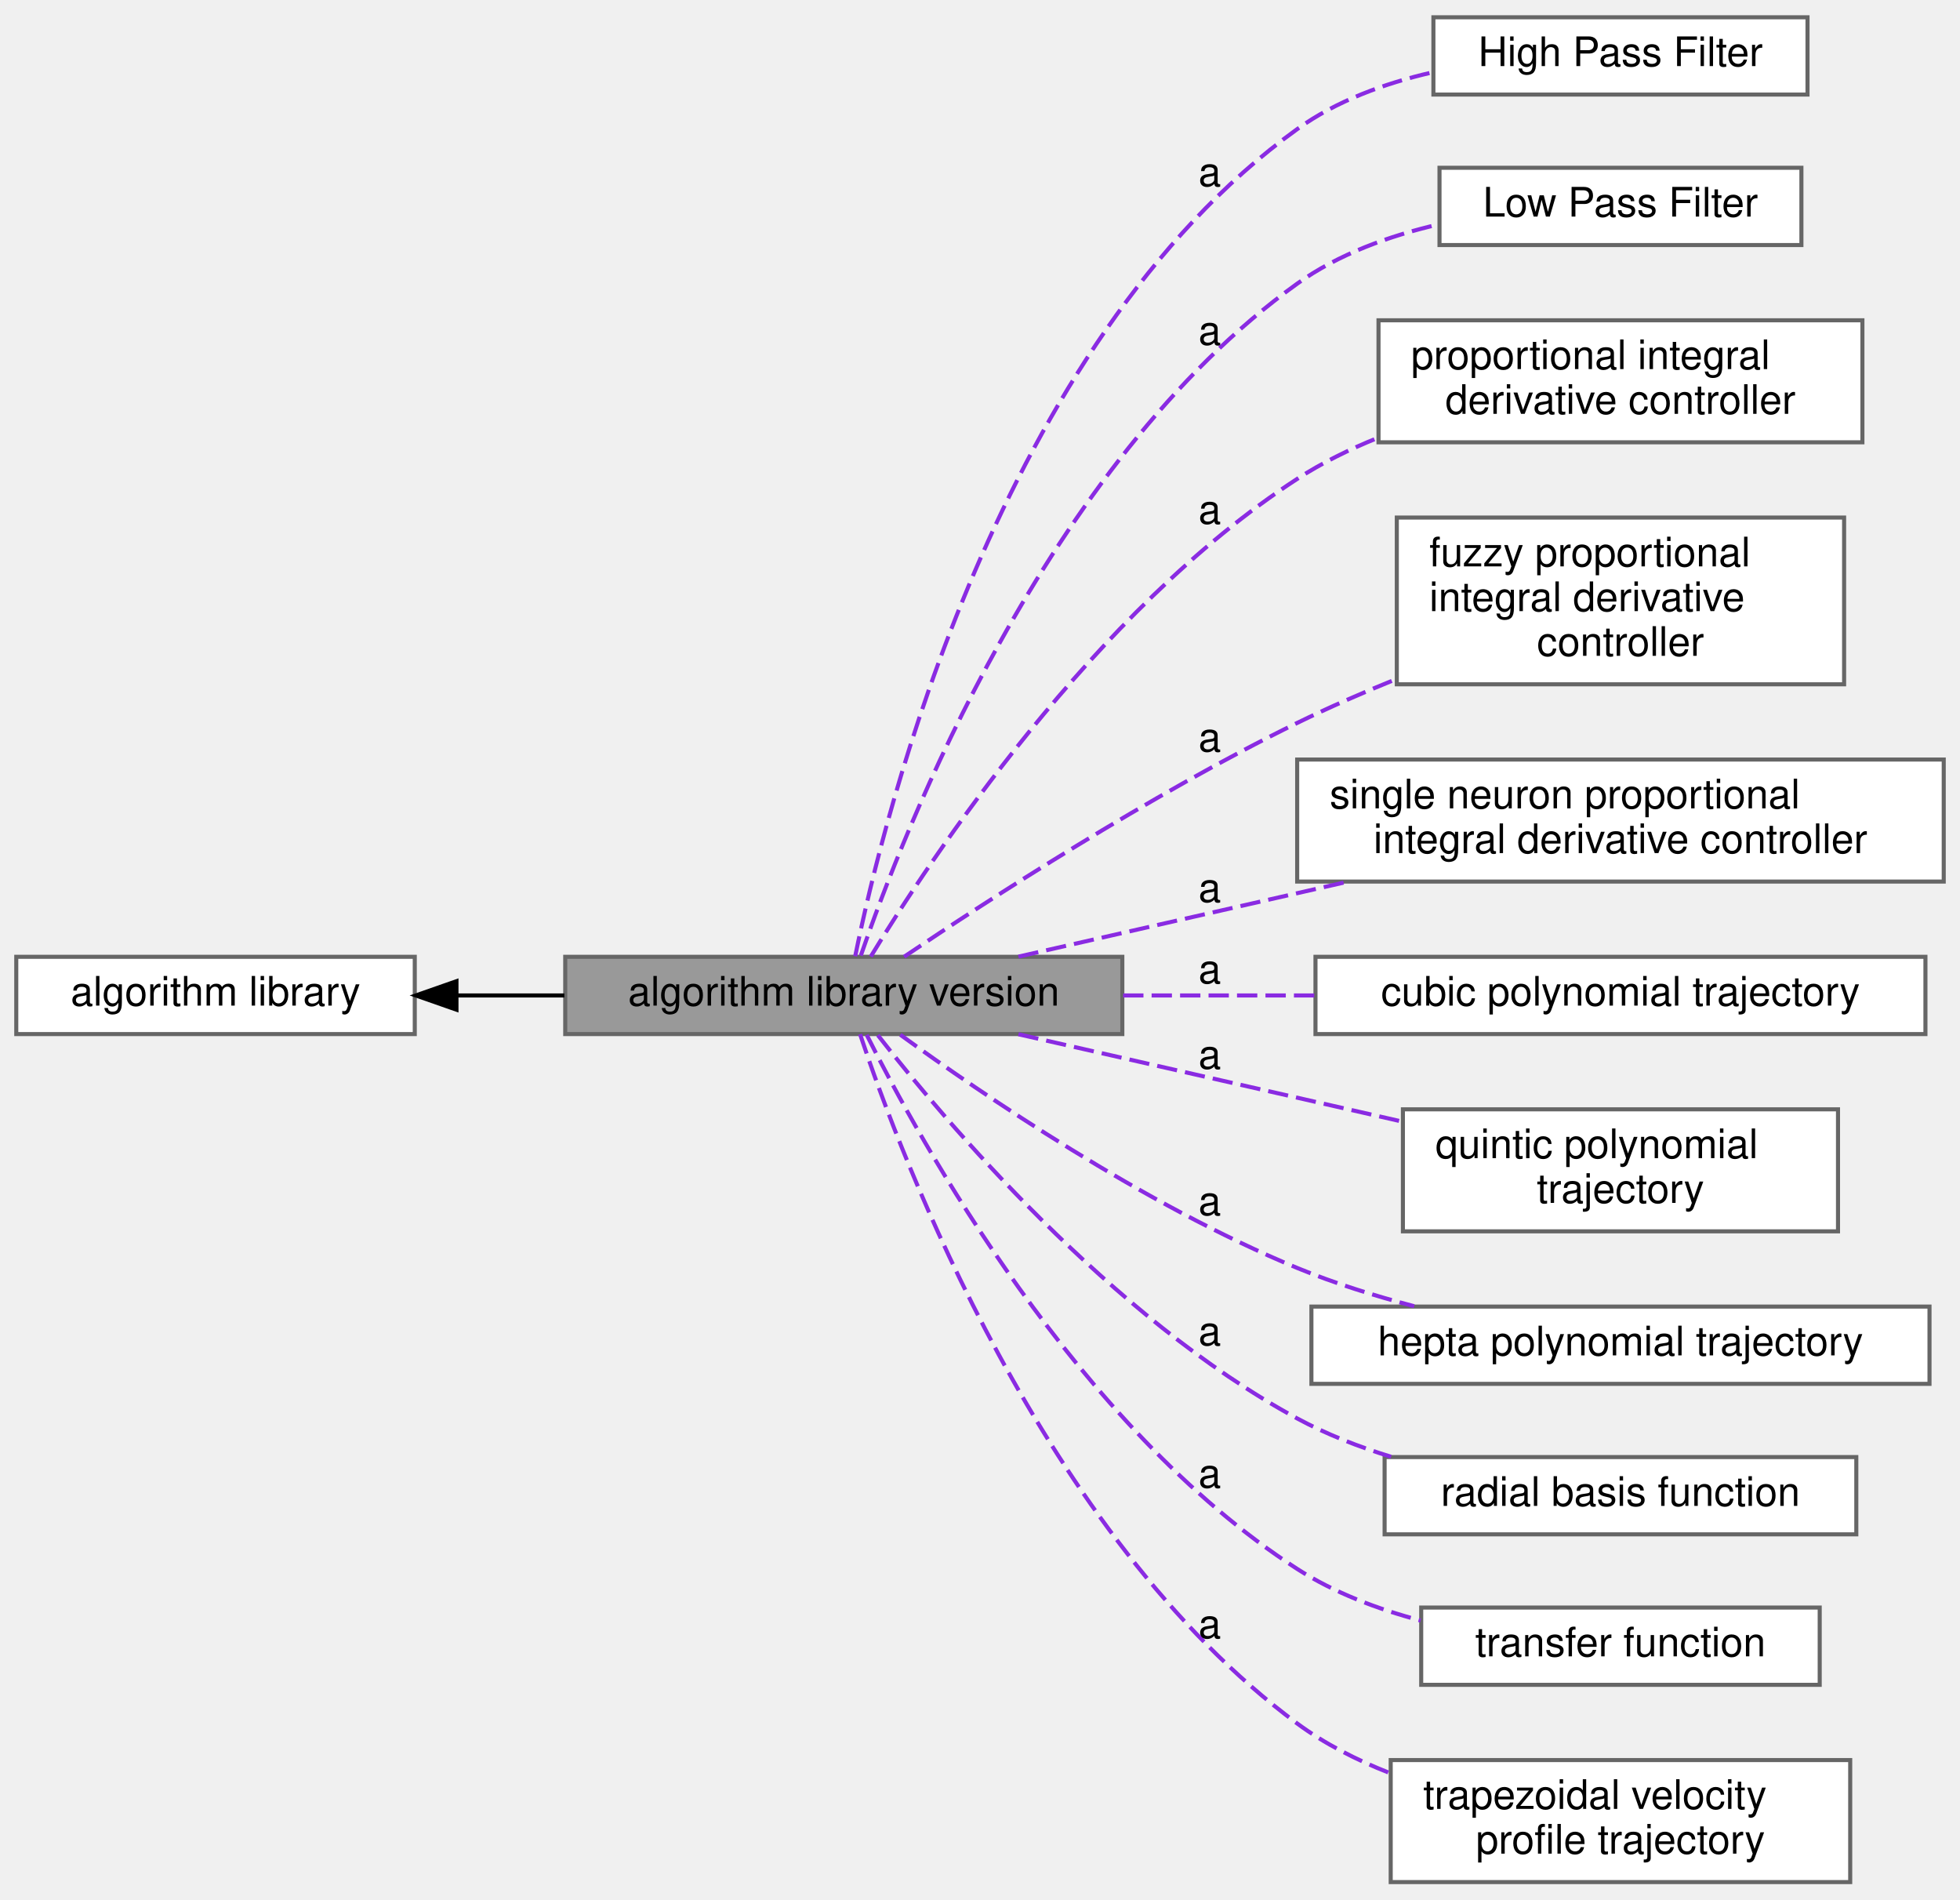
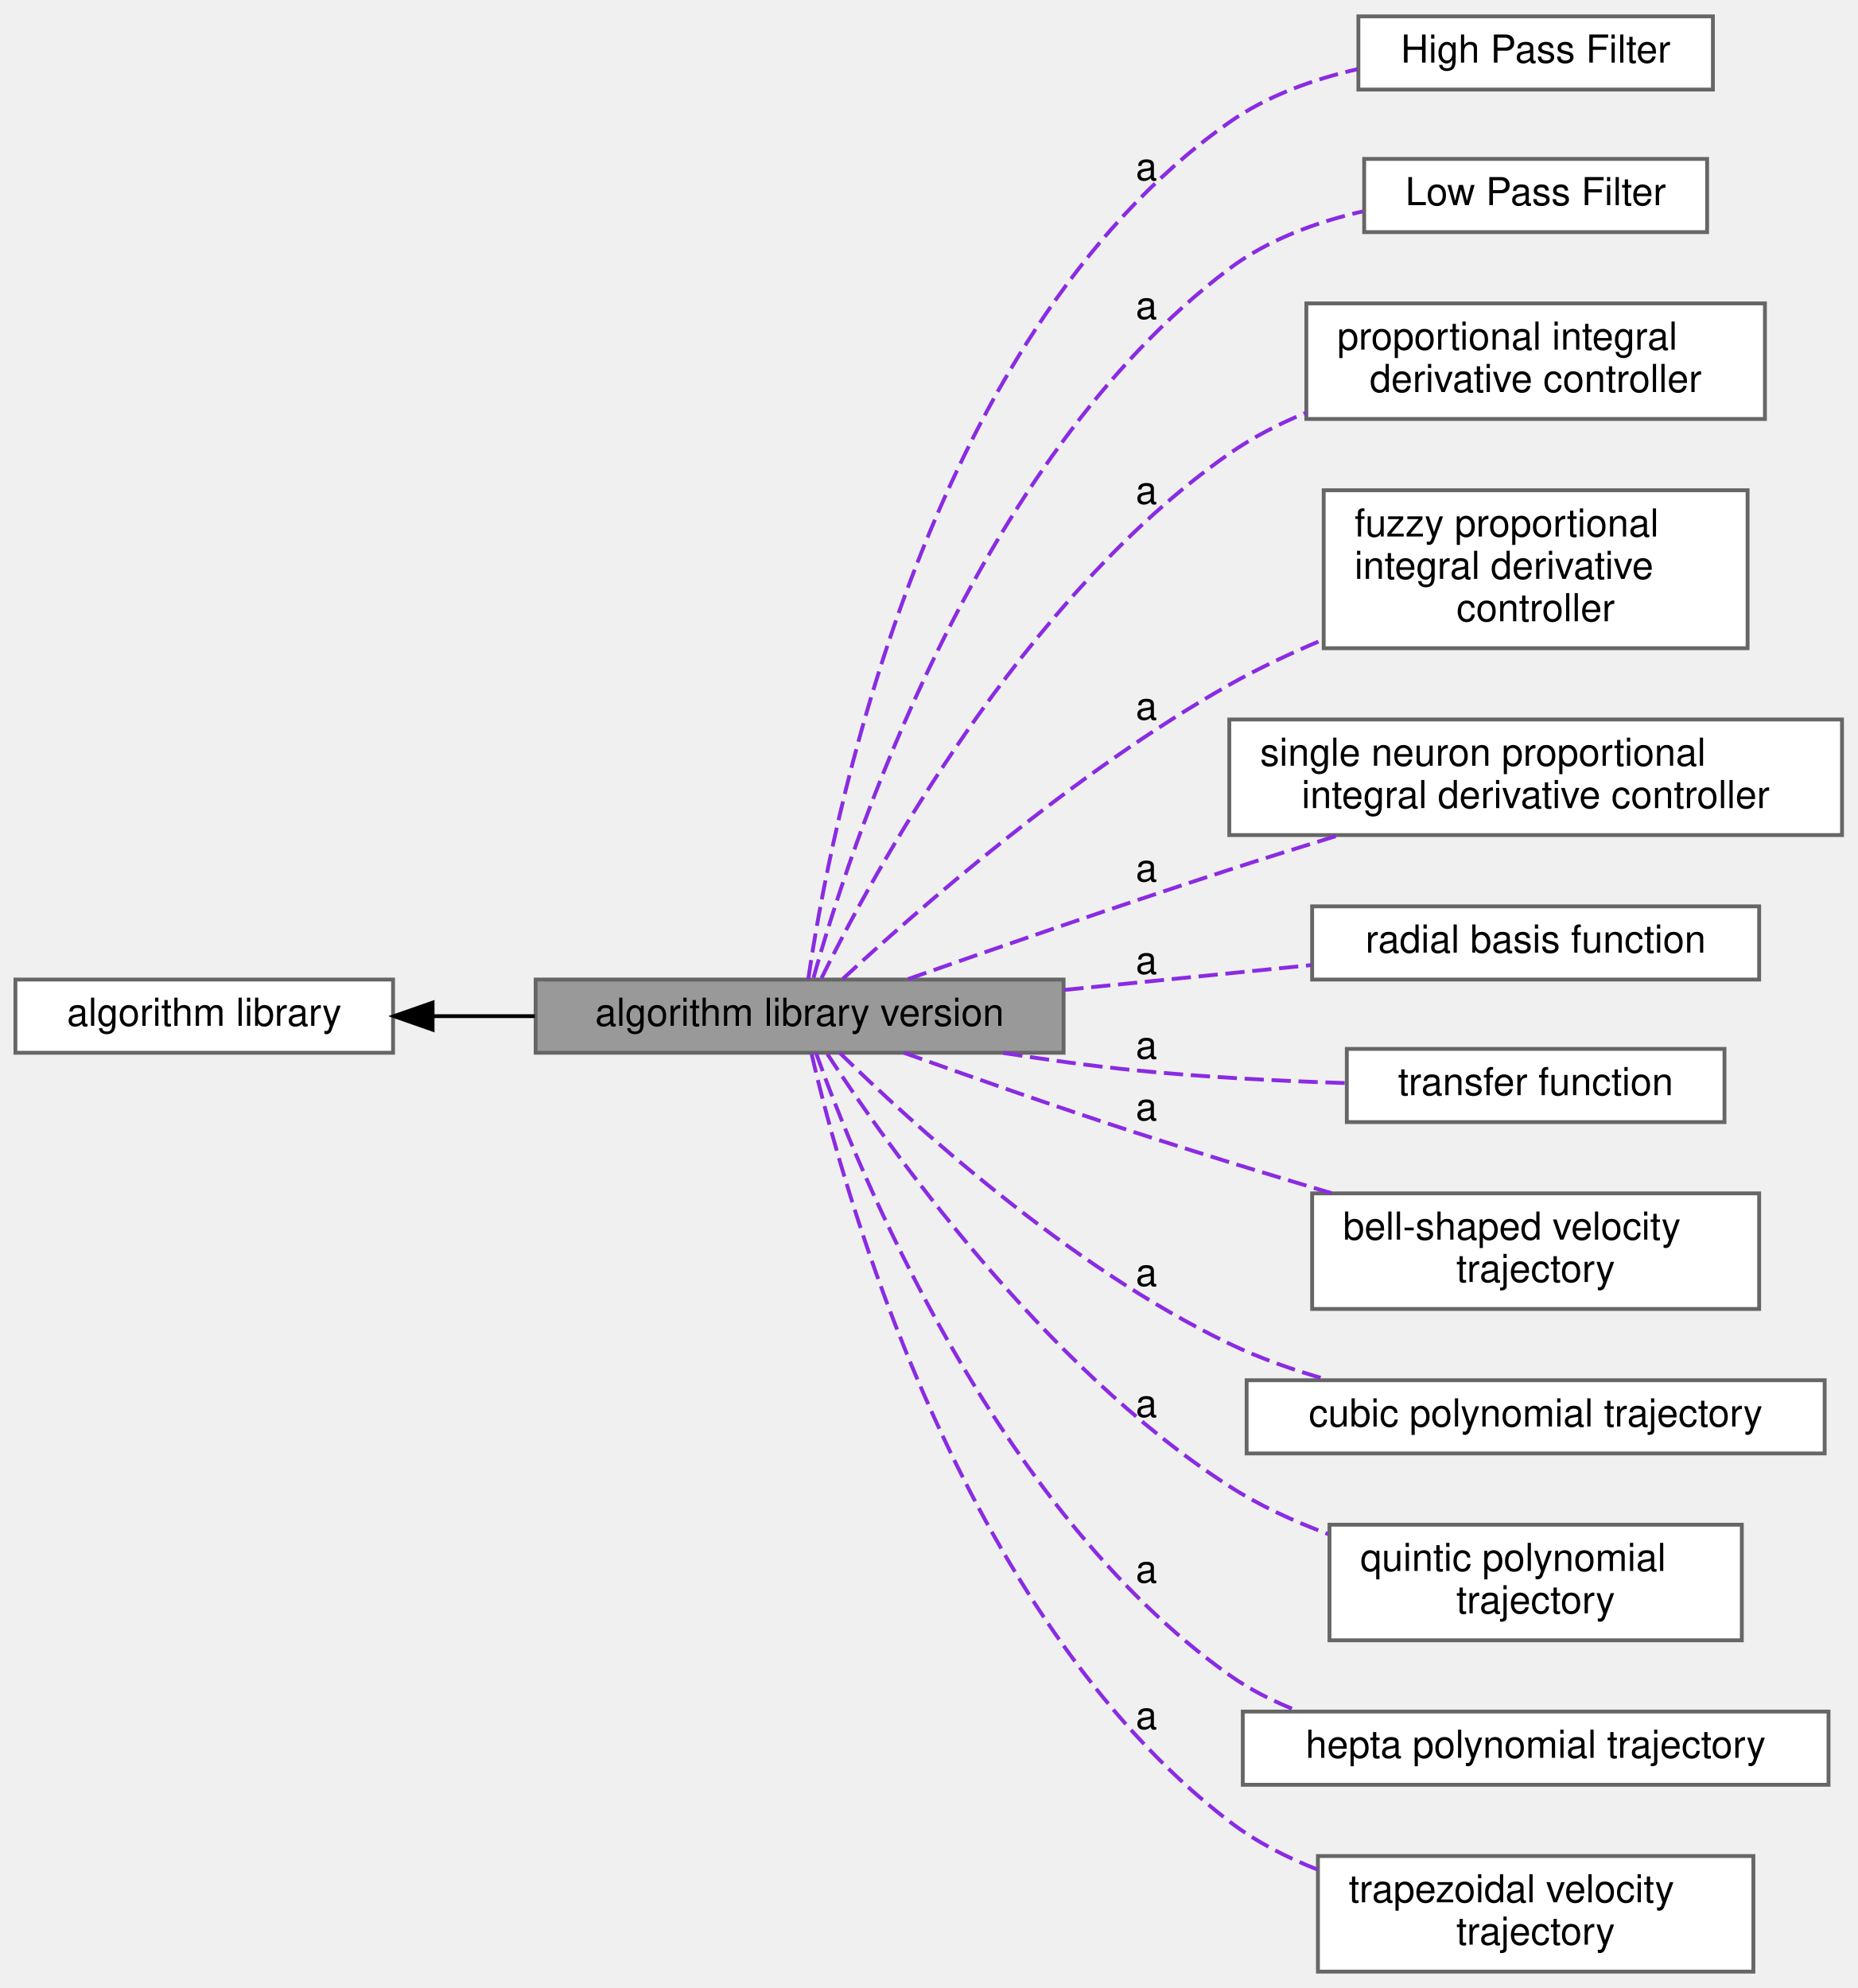
- <svg xmlns="http://www.w3.org/2000/svg" xmlns:xlink="http://www.w3.org/1999/xlink" width="482pt" height="467pt" viewBox="0.00 0.00 482.00 466.50">
-   <g id="graph0" class="graph" transform="scale(1 1) rotate(0) translate(4 462.5)">
+ <svg xmlns="http://www.w3.org/2000/svg" xmlns:xlink="http://www.w3.org/1999/xlink" width="482pt" height="516pt" viewBox="0.00 0.00 482.00 515.50">
+   <g id="graph0" class="graph" transform="scale(1 1) rotate(0) translate(4 511.5)">
    <g id="Node000002" class="node">
      <g id="a_Node000002">
        <a xlink:href="../../df/d91/group__A.html" target="_top" xlink:title=" ">
-           <polygon fill="white" stroke="#666666" points="98,-227.5 0,-227.5 0,-208.5 98,-208.5 98,-227.5" />
-           <text text-anchor="middle" x="49" y="-215.5" font-family="Helvetica,sans-Serif" font-size="10.00">algorithm library</text>
+           <polygon fill="white" stroke="#666666" points="98,-257.5 0,-257.5 0,-238.5 98,-238.5 98,-257.5" />
+           <text text-anchor="middle" x="49" y="-245.5" font-family="Helvetica,sans-Serif" font-size="10.00">algorithm library</text>
        </a>
      </g>
    </g>
    <g id="Node000001" class="node">
      <g id="a_Node000001">
        <a xlink:title=" ">
-           <polygon fill="#999999" stroke="#666666" points="272,-227.5 135,-227.5 135,-208.5 272,-208.5 272,-227.5" />
-           <text text-anchor="middle" x="203.5" y="-215.5" font-family="Helvetica,sans-Serif" font-size="10.00">algorithm library version</text>
+           <polygon fill="#999999" stroke="#666666" points="272,-257.5 135,-257.5 135,-238.5 272,-238.5 272,-257.5" />
+           <text text-anchor="middle" x="203.5" y="-245.5" font-family="Helvetica,sans-Serif" font-size="10.00">algorithm library version</text>
        </a>
      </g>
    </g>
    <g id="edge1" class="edge">
-       <path fill="none" stroke="black" d="M108.25,-218C116.93,-218 125.93,-218 134.78,-218" />
-       <polygon fill="black" stroke="black" points="108.25,-214.5 98.25,-218 108.25,-221.5 108.25,-214.5" />
+       <path fill="none" stroke="black" d="M108.25,-248C116.93,-248 125.93,-248 134.78,-248" />
+       <polygon fill="black" stroke="black" points="108.25,-244.5 98.25,-248 108.25,-251.5 108.25,-244.5" />
    </g>
    <g id="Node000003" class="node">
      <g id="a_Node000003">
        <a xlink:href="../../dd/d71/group__A__HPF.html" target="_top" xlink:title=" ">
-           <polygon fill="white" stroke="#666666" points="440.5,-458.5 348.5,-458.5 348.5,-439.5 440.5,-439.5 440.5,-458.5" />
-           <text text-anchor="middle" x="394.5" y="-446.5" font-family="Helvetica,sans-Serif" font-size="10.00">High Pass Filter</text>
+           <polygon fill="white" stroke="#666666" points="440.5,-507.5 348.5,-507.5 348.5,-488.5 440.5,-488.5 440.5,-507.5" />
+           <text text-anchor="middle" x="394.5" y="-495.5" font-family="Helvetica,sans-Serif" font-size="10.00">High Pass Filter</text>
        </a>
      </g>
    </g>
    <g id="Node000004" class="node">
      <g id="a_Node000004">
        <a xlink:href="../../df/d27/group__A__LPF.html" target="_top" xlink:title=" ">
-           <polygon fill="white" stroke="#666666" points="439,-421.5 350,-421.5 350,-402.5 439,-402.5 439,-421.5" />
-           <text text-anchor="middle" x="394.5" y="-409.5" font-family="Helvetica,sans-Serif" font-size="10.00">Low Pass Filter</text>
+           <polygon fill="white" stroke="#666666" points="439,-470.5 350,-470.5 350,-451.5 439,-451.5 439,-470.5" />
+           <text text-anchor="middle" x="394.5" y="-458.5" font-family="Helvetica,sans-Serif" font-size="10.00">Low Pass Filter</text>
        </a>
      </g>
    </g>
    <g id="Node000005" class="node">
      <g id="a_Node000005">
        <a xlink:href="../../d8/da8/group__A__PID.html" target="_top" xlink:title=" ">
-           <polygon fill="white" stroke="#666666" points="454,-384 335,-384 335,-354 454,-354 454,-384" />
-           <text text-anchor="start" x="343" y="-372" font-family="Helvetica,sans-Serif" font-size="10.00">proportional integral</text>
-           <text text-anchor="middle" x="394.5" y="-361" font-family="Helvetica,sans-Serif" font-size="10.00"> derivative controller</text>
+           <polygon fill="white" stroke="#666666" points="454,-433 335,-433 335,-403 454,-403 454,-433" />
+           <text text-anchor="start" x="343" y="-421" font-family="Helvetica,sans-Serif" font-size="10.00">proportional integral</text>
+           <text text-anchor="middle" x="394.5" y="-410" font-family="Helvetica,sans-Serif" font-size="10.00"> derivative controller</text>
        </a>
      </g>
    </g>
    <g id="Node000006" class="node">
      <g id="a_Node000006">
        <a xlink:href="../../dc/db1/group__A__PID__FUZZY.html" target="_top" xlink:title=" ">
-           <polygon fill="white" stroke="#666666" points="449.5,-335.5 339.5,-335.5 339.5,-294.5 449.5,-294.5 449.5,-335.5" />
-           <text text-anchor="start" x="347.5" y="-323.5" font-family="Helvetica,sans-Serif" font-size="10.00">fuzzy proportional</text>
-           <text text-anchor="start" x="347.5" y="-312.5" font-family="Helvetica,sans-Serif" font-size="10.00"> integral derivative</text>
-           <text text-anchor="middle" x="394.5" y="-301.5" font-family="Helvetica,sans-Serif" font-size="10.00"> controller</text>
+           <polygon fill="white" stroke="#666666" points="449.5,-384.5 339.5,-384.5 339.5,-343.5 449.5,-343.5 449.5,-384.5" />
+           <text text-anchor="start" x="347.5" y="-372.5" font-family="Helvetica,sans-Serif" font-size="10.00">fuzzy proportional</text>
+           <text text-anchor="start" x="347.5" y="-361.5" font-family="Helvetica,sans-Serif" font-size="10.00"> integral derivative</text>
+           <text text-anchor="middle" x="394.5" y="-350.5" font-family="Helvetica,sans-Serif" font-size="10.00"> controller</text>
        </a>
      </g>
    </g>
    <g id="Node000007" class="node">
      <g id="a_Node000007">
        <a xlink:href="../../db/d33/group__A__PID__NEURO.html" target="_top" xlink:title=" ">
-           <polygon fill="white" stroke="#666666" points="474,-276 315,-276 315,-246 474,-246 474,-276" />
-           <text text-anchor="start" x="323" y="-264" font-family="Helvetica,sans-Serif" font-size="10.00">single neuron proportional</text>
-           <text text-anchor="middle" x="394.5" y="-253" font-family="Helvetica,sans-Serif" font-size="10.00"> integral derivative controller</text>
+           <polygon fill="white" stroke="#666666" points="474,-325 315,-325 315,-295 474,-295 474,-325" />
+           <text text-anchor="start" x="323" y="-313" font-family="Helvetica,sans-Serif" font-size="10.00">single neuron proportional</text>
+           <text text-anchor="middle" x="394.5" y="-302" font-family="Helvetica,sans-Serif" font-size="10.00"> integral derivative controller</text>
        </a>
      </g>
    </g>
    <g id="Node000008" class="node">
      <g id="a_Node000008">
-         <a xlink:href="../../d4/d5e/group__A__POLYTRAJ3.html" target="_top" xlink:title=" ">
-           <polygon fill="white" stroke="#666666" points="469.5,-227.5 319.5,-227.5 319.5,-208.5 469.5,-208.5 469.5,-227.5" />
-           <text text-anchor="middle" x="394.5" y="-215.5" font-family="Helvetica,sans-Serif" font-size="10.00">cubic polynomial trajectory</text>
+         <a xlink:href="../../dd/dd8/group__A__RBF.html" target="_top" xlink:title=" ">
+           <polygon fill="white" stroke="#666666" points="452.5,-276.5 336.5,-276.5 336.5,-257.5 452.5,-257.5 452.5,-276.5" />
+           <text text-anchor="middle" x="394.5" y="-264.5" font-family="Helvetica,sans-Serif" font-size="10.00">radial basis function</text>
        </a>
      </g>
    </g>
    <g id="Node000009" class="node">
      <g id="a_Node000009">
-         <a xlink:href="../../d5/d8e/group__A__POLYTRAJ5.html" target="_top" xlink:title=" ">
-           <polygon fill="white" stroke="#666666" points="448,-190 341,-190 341,-160 448,-160 448,-190" />
-           <text text-anchor="start" x="349" y="-178" font-family="Helvetica,sans-Serif" font-size="10.00">quintic polynomial</text>
-           <text text-anchor="middle" x="394.5" y="-167" font-family="Helvetica,sans-Serif" font-size="10.00"> trajectory</text>
+         <a xlink:href="../../d0/ddd/group__A__TF.html" target="_top" xlink:title=" ">
+           <polygon fill="white" stroke="#666666" points="443.5,-239.5 345.5,-239.5 345.5,-220.5 443.5,-220.5 443.5,-239.5" />
+           <text text-anchor="middle" x="394.5" y="-227.5" font-family="Helvetica,sans-Serif" font-size="10.00">transfer function</text>
        </a>
      </g>
    </g>
    <g id="Node000010" class="node">
      <g id="a_Node000010">
-         <a xlink:href="../../de/d6e/group__A__POLYTRAJ7.html" target="_top" xlink:title=" ">
-           <polygon fill="white" stroke="#666666" points="470.5,-141.5 318.5,-141.5 318.5,-122.5 470.5,-122.5 470.5,-141.5" />
-           <text text-anchor="middle" x="394.5" y="-129.5" font-family="Helvetica,sans-Serif" font-size="10.00">hepta polynomial trajectory</text>
+         <a xlink:href="../../d6/d1e/group__A__TRAJBELL.html" target="_top" xlink:title=" ">
+           <polygon fill="white" stroke="#666666" points="452.5,-202 336.5,-202 336.5,-172 452.5,-172 452.5,-202" />
+           <text text-anchor="start" x="344.5" y="-190" font-family="Helvetica,sans-Serif" font-size="10.00">bell-shaped velocity</text>
+           <text text-anchor="middle" x="394.5" y="-179" font-family="Helvetica,sans-Serif" font-size="10.00"> trajectory</text>
        </a>
      </g>
    </g>
    <g id="Node000011" class="node">
      <g id="a_Node000011">
-         <a xlink:href="../../dd/dd8/group__A__RBF.html" target="_top" xlink:title=" ">
-           <polygon fill="white" stroke="#666666" points="452.5,-104.5 336.5,-104.5 336.5,-85.5 452.5,-85.5 452.5,-104.5" />
-           <text text-anchor="middle" x="394.5" y="-92.5" font-family="Helvetica,sans-Serif" font-size="10.00">radial basis function</text>
+         <a xlink:href="../../d3/d9f/group__A__TRAJPOLY3.html" target="_top" xlink:title=" ">
+           <polygon fill="white" stroke="#666666" points="469.5,-153.5 319.5,-153.5 319.5,-134.5 469.5,-134.5 469.5,-153.5" />
+           <text text-anchor="middle" x="394.5" y="-141.5" font-family="Helvetica,sans-Serif" font-size="10.00">cubic polynomial trajectory</text>
        </a>
      </g>
    </g>
    <g id="Node000012" class="node">
      <g id="a_Node000012">
-         <a xlink:href="../../d0/ddd/group__A__TF.html" target="_top" xlink:title=" ">
-           <polygon fill="white" stroke="#666666" points="443.5,-67.5 345.5,-67.5 345.5,-48.5 443.5,-48.5 443.5,-67.5" />
-           <text text-anchor="middle" x="394.5" y="-55.5" font-family="Helvetica,sans-Serif" font-size="10.00">transfer function</text>
+         <a xlink:href="../../d2/d61/group__A__TRAJPOLY5.html" target="_top" xlink:title=" ">
+           <polygon fill="white" stroke="#666666" points="448,-116 341,-116 341,-86 448,-86 448,-116" />
+           <text text-anchor="start" x="349" y="-104" font-family="Helvetica,sans-Serif" font-size="10.00">quintic polynomial</text>
+           <text text-anchor="middle" x="394.5" y="-93" font-family="Helvetica,sans-Serif" font-size="10.00"> trajectory</text>
        </a>
      </g>
    </g>
    <g id="Node000013" class="node">
      <g id="a_Node000013">
-         <a xlink:href="../../db/d75/group__A__TRAPTRAJ.html" target="_top" xlink:title=" ">
+         <a xlink:href="../../d9/dab/group__A__TRAJPOLY7.html" target="_top" xlink:title=" ">
+           <polygon fill="white" stroke="#666666" points="470.5,-67.5 318.5,-67.5 318.5,-48.5 470.5,-48.5 470.5,-67.5" />
+           <text text-anchor="middle" x="394.5" y="-55.5" font-family="Helvetica,sans-Serif" font-size="10.00">hepta polynomial trajectory</text>
+         </a>
+       </g>
+     </g>
+     <g id="Node000014" class="node">
+       <g id="a_Node000014">
+         <a xlink:href="../../d7/d57/group__A__TRAJTRAP.html" target="_top" xlink:title=" ">
          <polygon fill="white" stroke="#666666" points="451,-30 338,-30 338,0 451,0 451,-30" />
          <text text-anchor="start" x="346" y="-18" font-family="Helvetica,sans-Serif" font-size="10.00">trapezoidal velocity</text>
-           <text text-anchor="middle" x="394.5" y="-7" font-family="Helvetica,sans-Serif" font-size="10.00"> profile trajectory</text>
+           <text text-anchor="middle" x="394.5" y="-7" font-family="Helvetica,sans-Serif" font-size="10.00"> trajectory</text>
        </a>
      </g>
    </g>
    <g id="edge2" class="edge">
-       <path fill="none" stroke="blueviolet" stroke-dasharray="5,2" d="M206.31,-227.64C213.26,-261.85 241.65,-378.16 315,-431 324.64,-437.95 336.54,-442.27 348.12,-444.93" />
-       <text text-anchor="middle" x="293.5" y="-417" font-family="Helvetica,sans-Serif" font-size="10.00">a</text>
+       <path fill="none" stroke="blueviolet" stroke-dasharray="5,2" d="M205.75,-257.62C211.03,-293.97 235.09,-423.78 315,-480 324.72,-486.84 336.64,-491.12 348.23,-493.79" />
+       <text text-anchor="middle" x="293.5" y="-465" font-family="Helvetica,sans-Serif" font-size="10.00">a</text>
    </g>
    <g id="edge3" class="edge">
-       <path fill="none" stroke="blueviolet" stroke-dasharray="5,2" d="M207.69,-227.8C217.95,-257.72 253.11,-348.58 315,-393 325.14,-400.28 337.72,-404.79 349.81,-407.58" />
-       <text text-anchor="middle" x="293.5" y="-378" font-family="Helvetica,sans-Serif" font-size="10.00">a</text>
+       <path fill="none" stroke="blueviolet" stroke-dasharray="5,2" d="M207.1,-257.92C216.04,-290.07 248.73,-392.11 315,-442 324.97,-449.51 337.5,-454.09 349.6,-456.87" />
+       <text text-anchor="middle" x="293.5" y="-429" font-family="Helvetica,sans-Serif" font-size="10.00">a</text>
    </g>
    <g id="edge4" class="edge">
-       <path fill="none" stroke="blueviolet" stroke-dasharray="5,2" d="M210.14,-227.57C224.51,-251.17 264.99,-312.54 315,-345 321.1,-348.96 327.88,-352.29 334.83,-355.09" />
-       <text text-anchor="middle" x="293.5" y="-334" font-family="Helvetica,sans-Serif" font-size="10.00">a</text>
+       <path fill="none" stroke="blueviolet" stroke-dasharray="5,2" d="M209.17,-257.86C222.1,-284.12 261.06,-356.31 315,-394 321.07,-398.24 327.92,-401.75 334.97,-404.65" />
+       <text text-anchor="middle" x="293.5" y="-381" font-family="Helvetica,sans-Serif" font-size="10.00">a</text>
    </g>
    <g id="edge5" class="edge">
-       <path fill="none" stroke="blueviolet" stroke-dasharray="5,2" d="M218.34,-227.52C238.83,-241.34 278.73,-267.25 315,-285 322.73,-288.78 331.07,-292.42 339.32,-295.77" />
-       <text text-anchor="middle" x="293.5" y="-278" font-family="Helvetica,sans-Serif" font-size="10.00">a</text>
+       <path fill="none" stroke="blueviolet" stroke-dasharray="5,2" d="M214.72,-257.68C233.38,-274.93 274.76,-311.32 315,-334 322.63,-338.3 330.99,-342.23 339.33,-345.73" />
+       <text text-anchor="middle" x="293.5" y="-325" font-family="Helvetica,sans-Serif" font-size="10.00">a</text>
    </g>
    <g id="edge6" class="edge">
-       <path fill="none" stroke="blueviolet" stroke-dasharray="5,2" d="M246.45,-227.54C270.26,-232.96 300.61,-239.87 327.54,-245.99" />
-       <text text-anchor="middle" x="293.5" y="-241" font-family="Helvetica,sans-Serif" font-size="10.00">a</text>
+       <path fill="none" stroke="blueviolet" stroke-dasharray="5,2" d="M231.66,-257.63C253.97,-265.48 286.44,-276.73 315,-286 324.08,-288.95 333.79,-292 343.17,-294.89" />
+       <text text-anchor="middle" x="293.5" y="-283" font-family="Helvetica,sans-Serif" font-size="10.00">a</text>
    </g>
    <g id="edge7" class="edge">
-       <path fill="none" stroke="blueviolet" stroke-dasharray="5,2" d="M272.2,-218C287.45,-218 303.72,-218 319.23,-218" />
+       <path fill="none" stroke="blueviolet" stroke-dasharray="5,2" d="M272.2,-254.81C293.17,-256.91 316.06,-259.22 336.25,-261.25" />
+       <text text-anchor="middle" x="293.5" y="-259" font-family="Helvetica,sans-Serif" font-size="10.00">a</text>
+     </g>
+     <g id="edge8" class="edge">
+       <path fill="none" stroke="blueviolet" stroke-dasharray="5,2" d="M256.36,-238.45C267.43,-236.71 279.08,-235.1 290,-234 308.07,-232.18 327.99,-231.17 345.49,-230.62" />
+       <text text-anchor="middle" x="293.5" y="-237" font-family="Helvetica,sans-Serif" font-size="10.00">a</text>
+     </g>
+     <g id="edge9" class="edge">
+       <path fill="none" stroke="blueviolet" stroke-dasharray="5,2" d="M230.59,-238.49C247.47,-232.43 269.95,-224.52 290,-218 306.68,-212.58 324.98,-206.98 341.5,-202.06" />
      <text text-anchor="middle" x="293.5" y="-221" font-family="Helvetica,sans-Serif" font-size="10.00">a</text>
    </g>
-     <g id="edge8" class="edge">
-       <path fill="none" stroke="blueviolet" stroke-dasharray="5,2" d="M246.45,-208.46C274.29,-202.12 311.05,-193.76 340.85,-186.98" />
-       <text text-anchor="middle" x="293.5" y="-200" font-family="Helvetica,sans-Serif" font-size="10.00">a</text>
-     </g>
-     <g id="edge9" class="edge">
-       <path fill="none" stroke="blueviolet" stroke-dasharray="5,2" d="M217.4,-208.34C237.33,-193.87 277.25,-166.57 315,-151 324.07,-147.26 334.05,-144.14 343.77,-141.59" />
-       <text text-anchor="middle" x="293.5" y="-164" font-family="Helvetica,sans-Serif" font-size="10.00">a</text>
-     </g>
    <g id="edge10" class="edge">
-       <path fill="none" stroke="blueviolet" stroke-dasharray="5,2" d="M211.88,-208.23C228.11,-187.47 269.13,-138.84 315,-114 322.15,-110.13 330.09,-107.03 338.1,-104.57" />
-       <text text-anchor="middle" x="293.5" y="-132" font-family="Helvetica,sans-Serif" font-size="10.00">a</text>
+       <path fill="none" stroke="blueviolet" stroke-dasharray="5,2" d="M213.91,-238.48C231.89,-220.85 273.09,-183.07 315,-163 322.97,-159.18 331.77,-156.1 340.51,-153.61" />
+       <text text-anchor="middle" x="293.5" y="-178" font-family="Helvetica,sans-Serif" font-size="10.00">a</text>
    </g>
    <g id="edge11" class="edge">
-       <path fill="none" stroke="blueviolet" stroke-dasharray="5,2" d="M209.14,-208.31C222.03,-182.53 260.86,-111.84 315,-77 324.08,-71.16 334.8,-67.11 345.35,-64.31" />
-       <text text-anchor="middle" x="293.5" y="-97" font-family="Helvetica,sans-Serif" font-size="10.00">a</text>
+       <path fill="none" stroke="blueviolet" stroke-dasharray="5,2" d="M210.7,-238.17C225.72,-215.13 266.45,-157.23 315,-126 322.82,-120.97 331.73,-116.88 340.67,-113.58" />
+       <text text-anchor="middle" x="293.5" y="-144" font-family="Helvetica,sans-Serif" font-size="10.00">a</text>
    </g>
    <g id="edge12" class="edge">
-       <path fill="none" stroke="blueviolet" stroke-dasharray="5,2" d="M207.51,-208.46C217.49,-178.45 252.45,-85.25 315,-39 321.76,-34 329.58,-30.03 337.6,-26.88" />
-       <text text-anchor="middle" x="293.5" y="-60" font-family="Helvetica,sans-Serif" font-size="10.00">a</text>
+       <path fill="none" stroke="blueviolet" stroke-dasharray="5,2" d="M207.76,-238.43C218.22,-209.18 253.89,-120.37 315,-77 320.49,-73.1 326.68,-70 333.11,-67.53" />
+       <text text-anchor="middle" x="293.5" y="-101" font-family="Helvetica,sans-Serif" font-size="10.00">a</text>
+     </g>
+     <g id="edge13" class="edge">
+       <path fill="none" stroke="blueviolet" stroke-dasharray="5,2" d="M206.6,-238.24C214.35,-204.65 244.66,-92.97 315,-39 321.78,-33.79 329.7,-29.71 337.85,-26.51" />
+       <text text-anchor="middle" x="293.5" y="-63" font-family="Helvetica,sans-Serif" font-size="10.00">a</text>
    </g>
  </g>
</svg>
